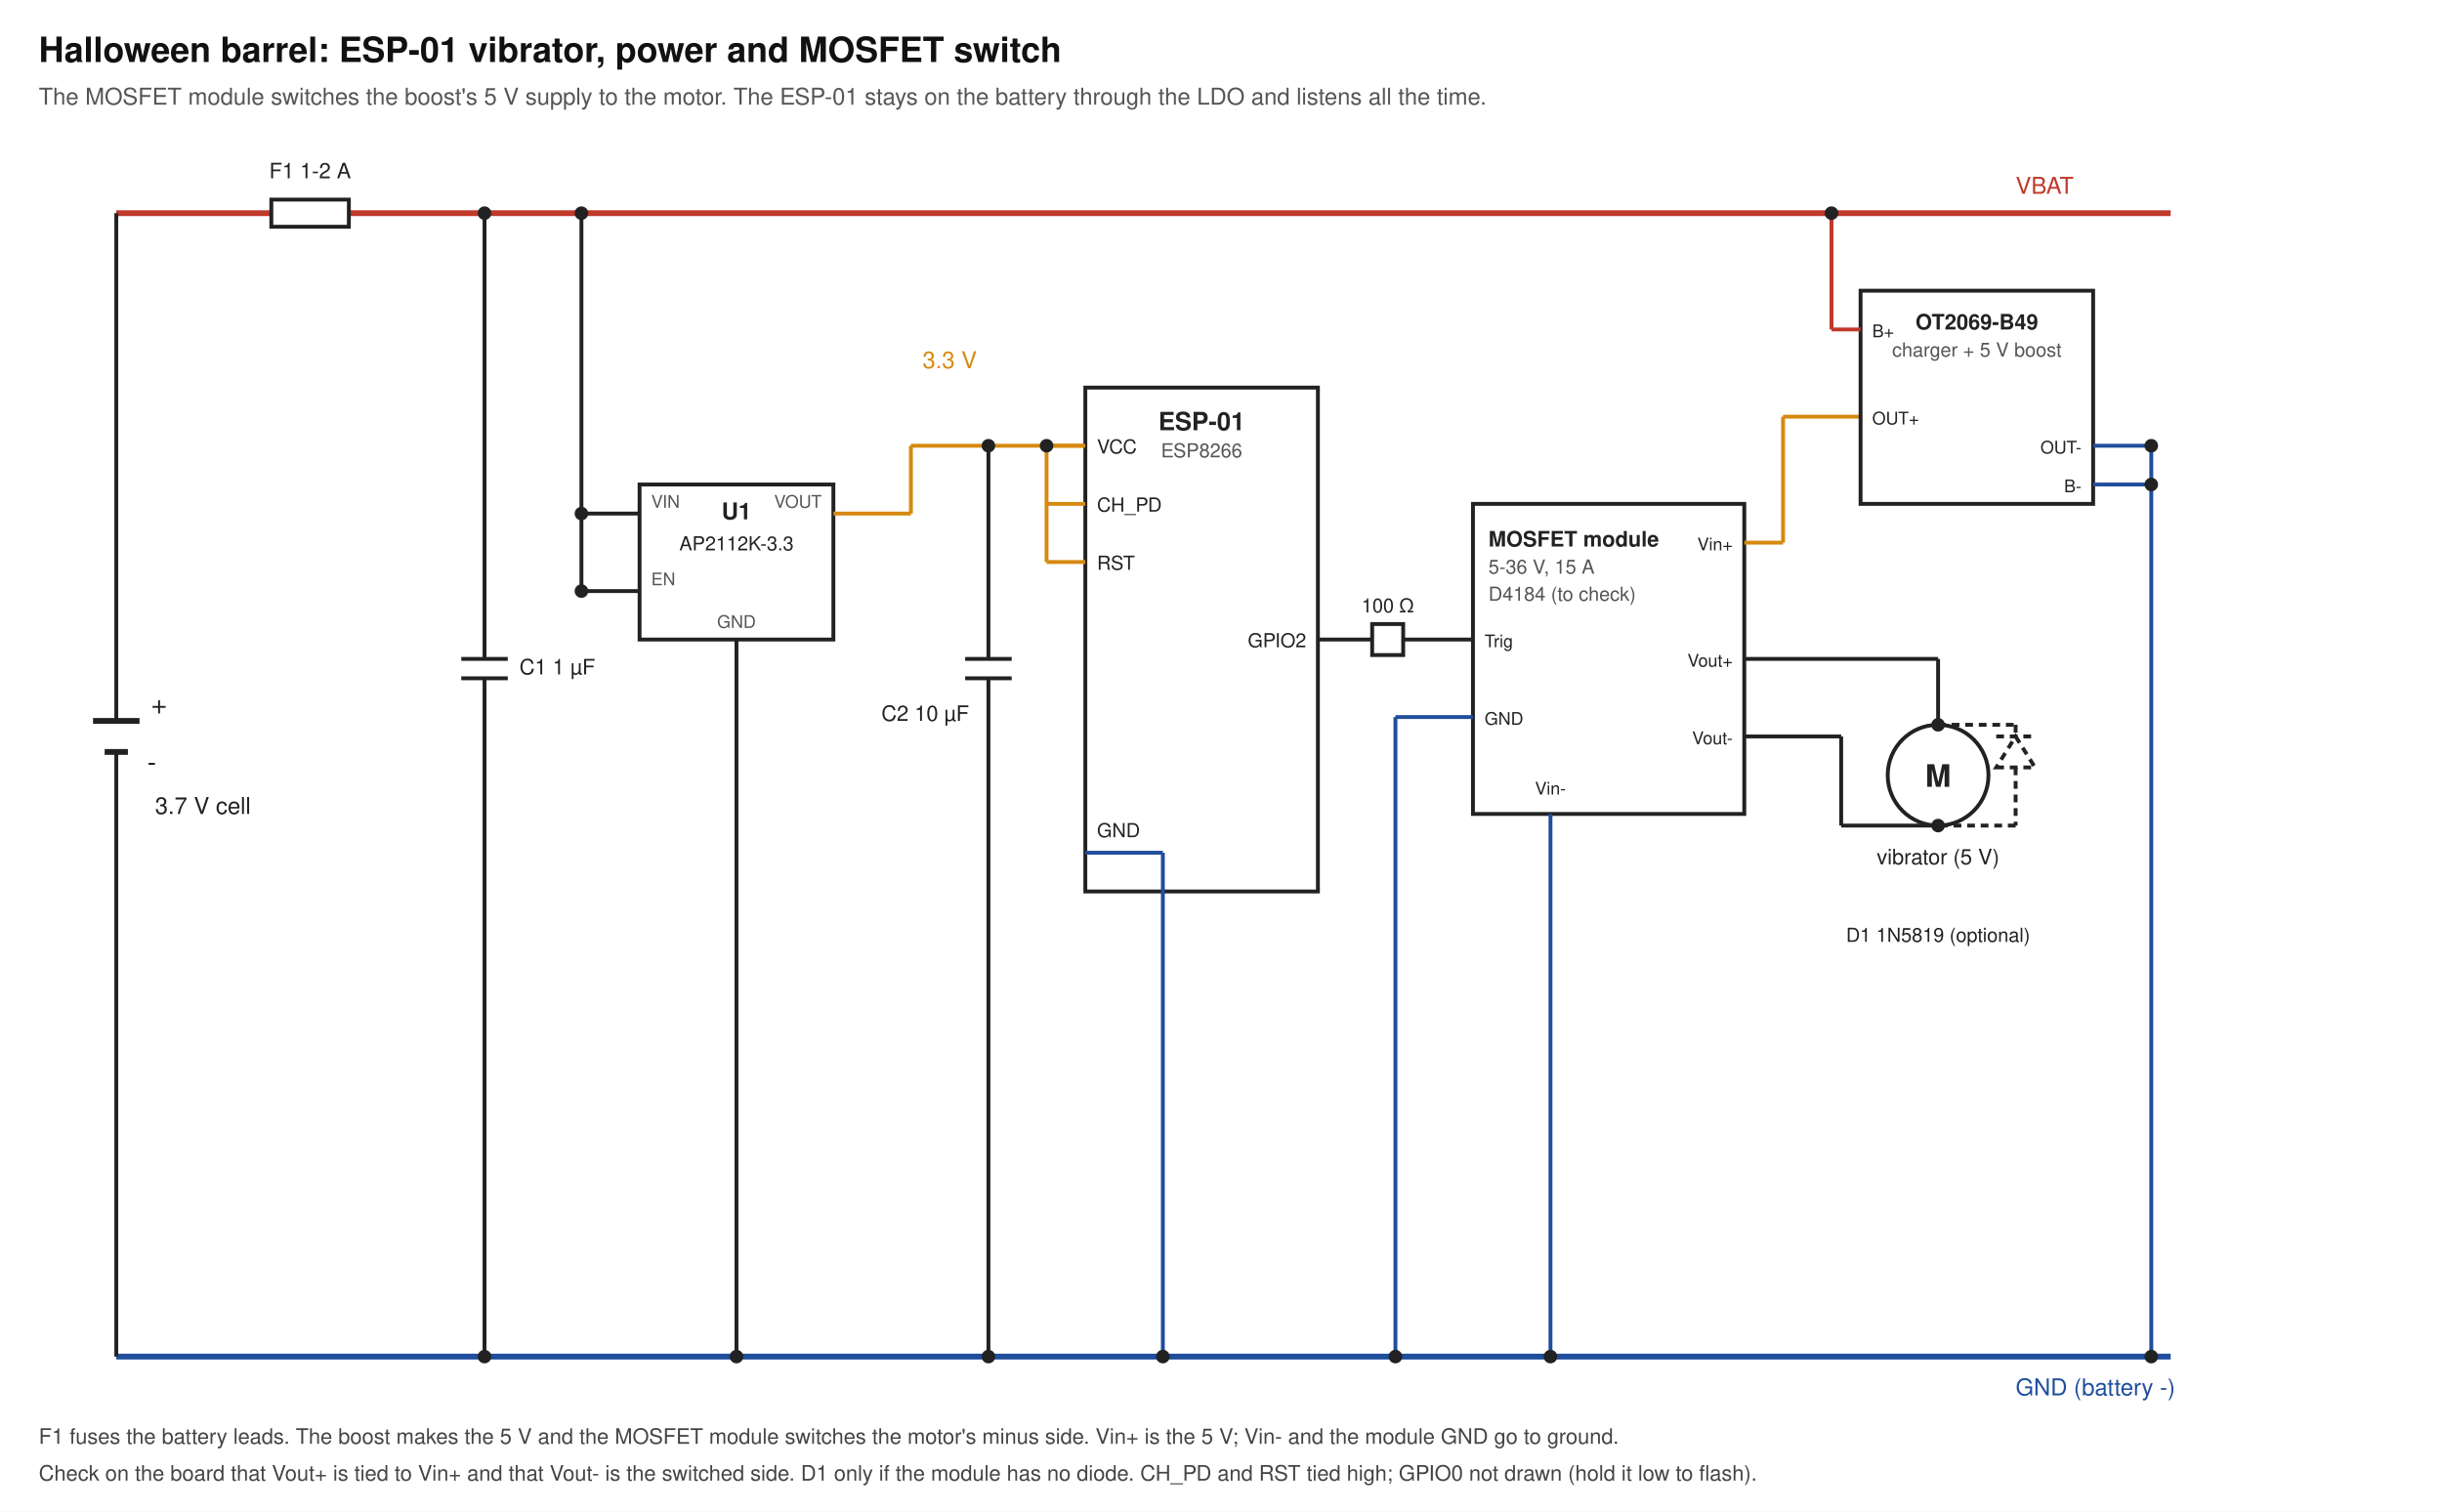
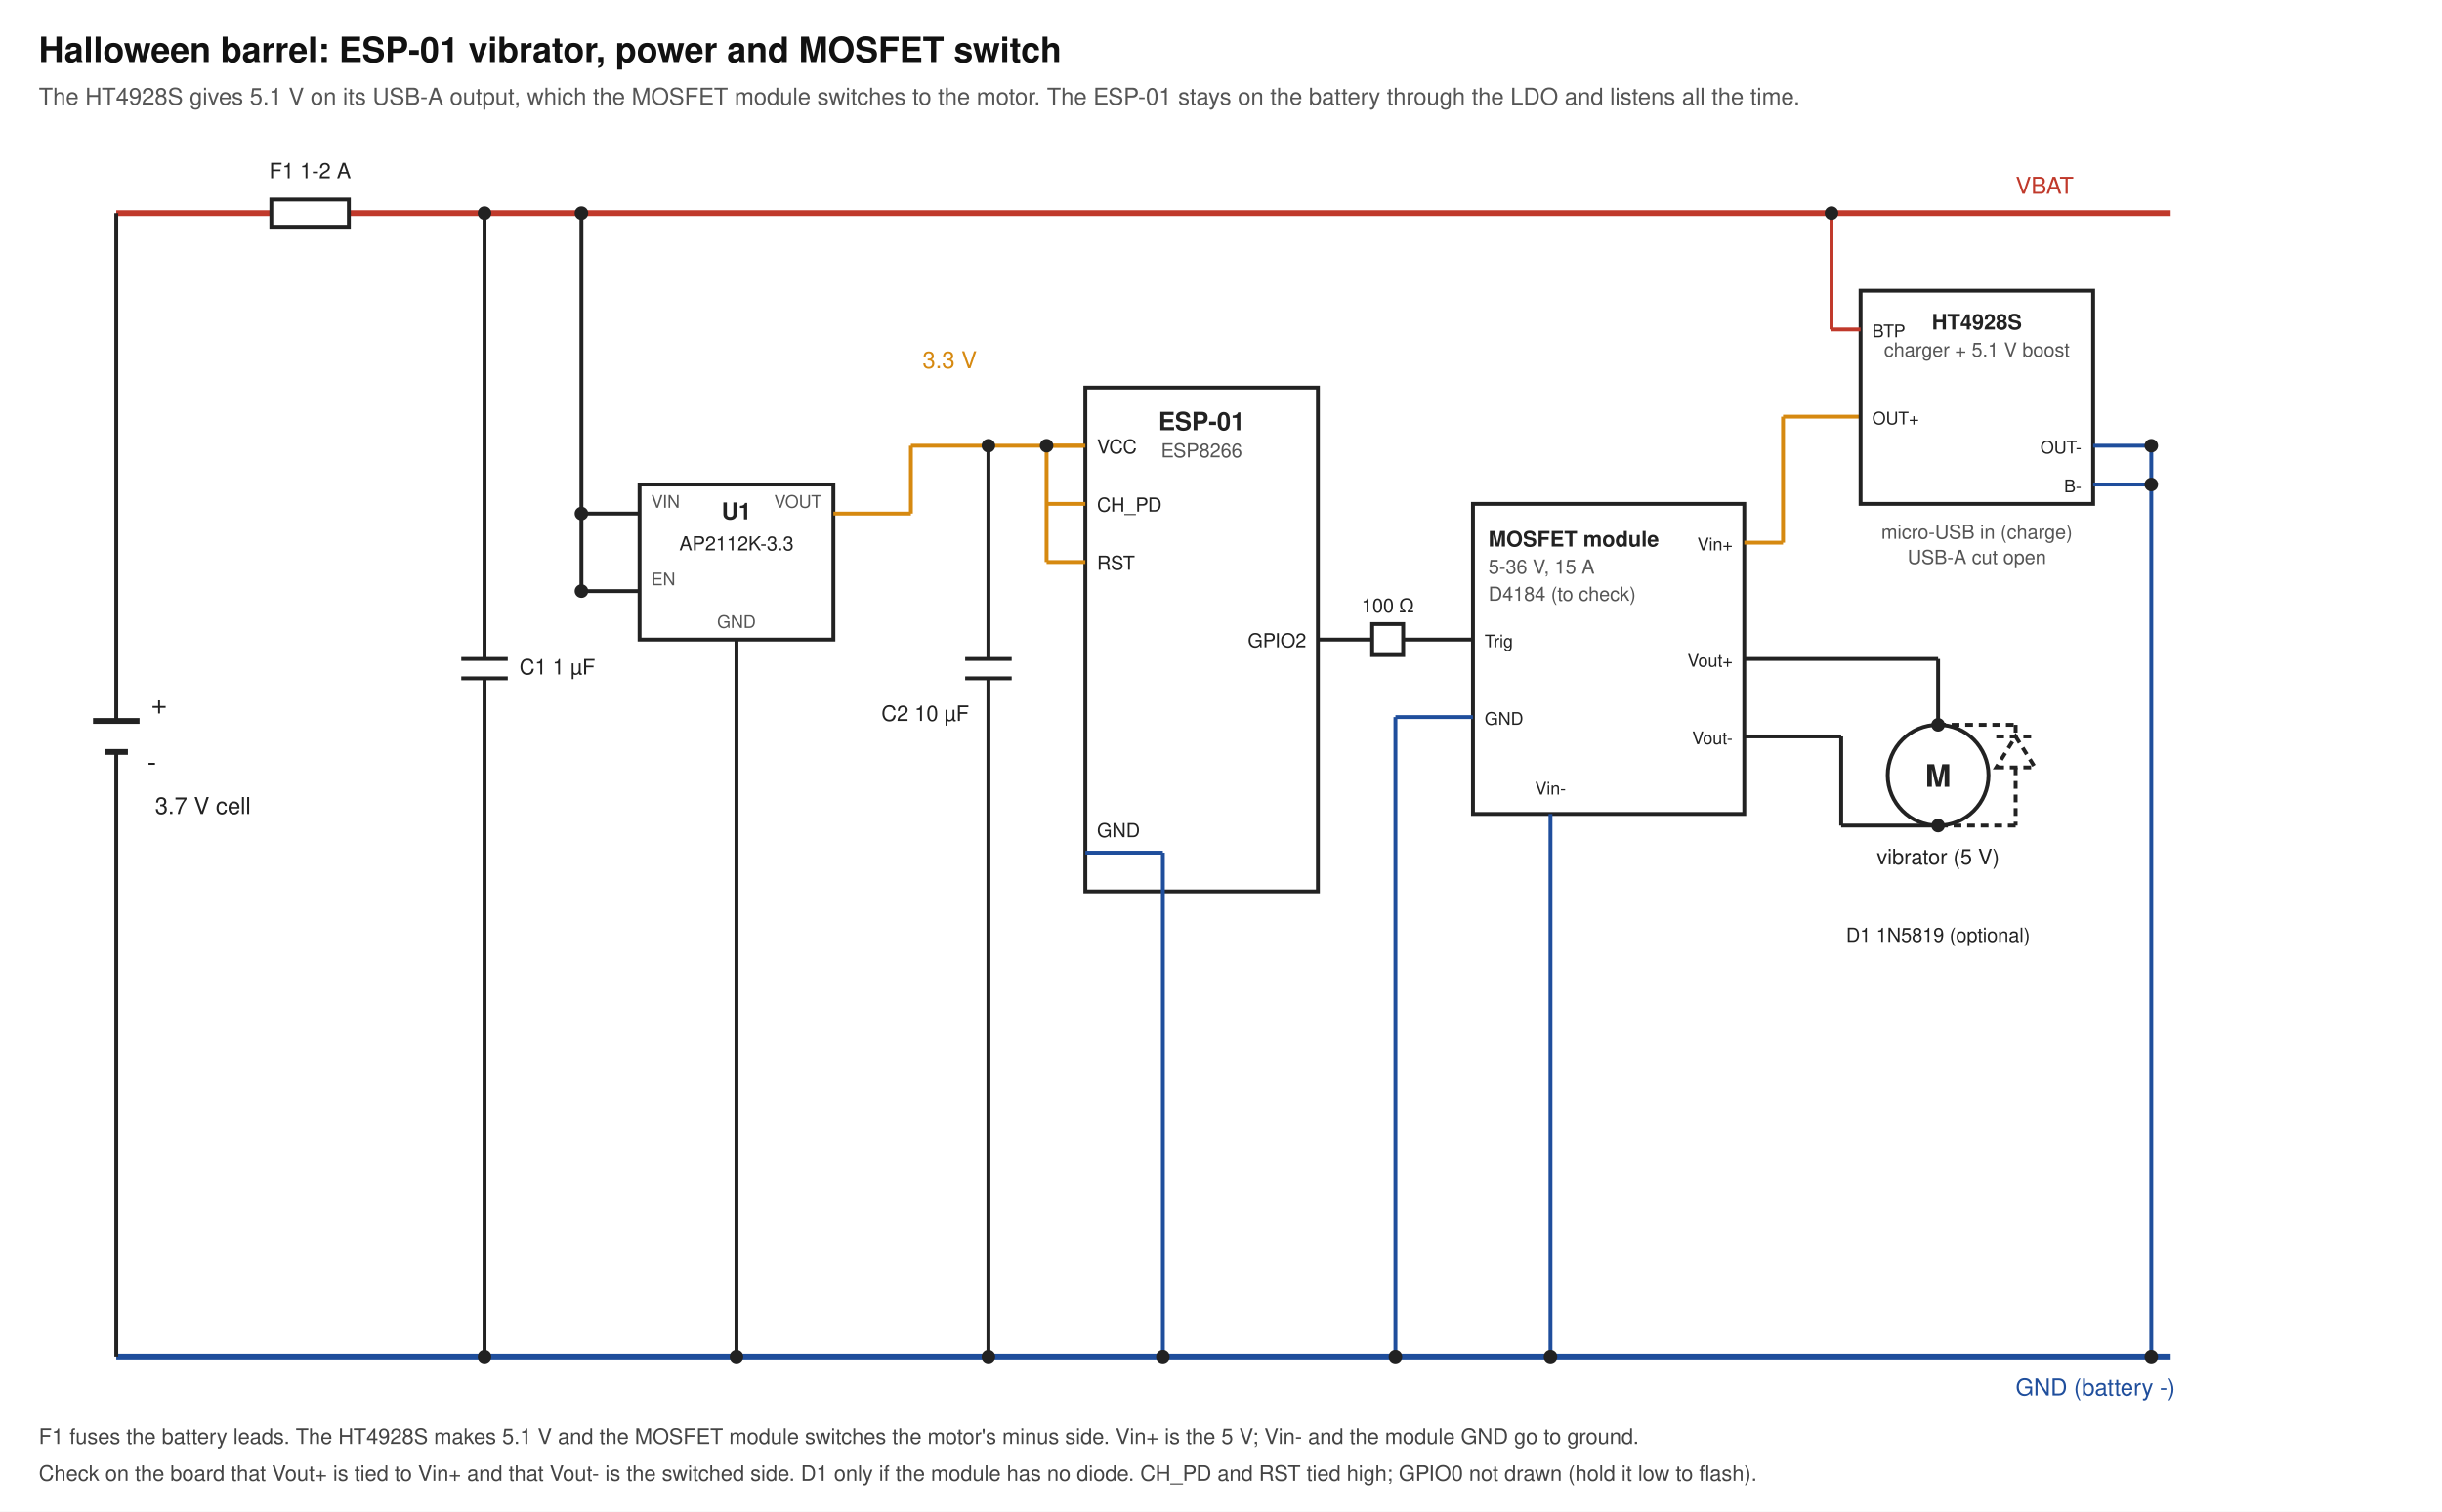
<svg xmlns="http://www.w3.org/2000/svg" viewBox="0 0 1260 780" width="1260" height="780" font-family="Helvetica, Arial, sans-serif">
  <rect width="1260" height="780" fill="#ffffff" />
  <text x="20" y="32" font-size="18" font-weight="bold" fill="#111">Halloween barrel: ESP-01 vibrator, power and MOSFET switch</text>
-   <text x="20" y="54" font-size="12" fill="#555">The MOSFET module switches the boost's 5 V supply to the motor. The ESP-01 stays on the battery through the LDO and listens all the time.</text>
+   <text x="20" y="54" font-size="12" fill="#555">The HT4928S gives 5.1 V on its USB-A output, which the MOSFET module switches to the motor. The ESP-01 stays on the battery through the LDO and listens all the time.</text>
  <line x1="60" y1="110" x2="1120" y2="110" stroke="#c0392b" stroke-width="3" />
  <text x="1040" y="100" font-size="12" fill="#c0392b">VBAT</text>
  <line x1="60" y1="700" x2="1120" y2="700" stroke="#1f4e9c" stroke-width="3" />
  <text x="1040" y="720" font-size="12" fill="#1f4e9c">GND (battery -)</text>
  <line x1="60" y1="110" x2="60" y2="372" stroke="#222" stroke-width="2" />
  <line x1="48" y1="372" x2="72" y2="372" stroke="#222" stroke-width="3" />
  <line x1="54" y1="388" x2="66" y2="388" stroke="#222" stroke-width="3" />
  <line x1="60" y1="388" x2="60" y2="700" stroke="#222" stroke-width="2" />
  <text x="78" y="368" font-size="14" fill="#222">+</text>
  <text x="76" y="398" font-size="14" fill="#222">-</text>
  <text x="80" y="420" font-size="12" fill="#222">3.7 V cell</text>
  <rect x="140" y="103" width="40" height="14" fill="#ffffff" stroke="#222" stroke-width="2" />
  <text x="160" y="92" font-size="11" text-anchor="middle" fill="#222">F1 1-2 A</text>
  <line x1="250" y1="110" x2="250" y2="340" stroke="#222" stroke-width="2" />
  <line x1="238" y1="340" x2="262" y2="340" stroke="#222" stroke-width="2" />
  <line x1="238" y1="350" x2="262" y2="350" stroke="#222" stroke-width="2" />
  <line x1="250" y1="350" x2="250" y2="700" stroke="#222" stroke-width="2" />
  <text x="268" y="348" font-size="11" fill="#222">C1 1 µF</text>
  <rect x="330" y="250" width="100" height="80" fill="#ffffff" stroke="#222" stroke-width="2" />
  <text x="380" y="268" font-size="12" font-weight="bold" text-anchor="middle" fill="#222">U1</text>
  <text x="380" y="284" font-size="10" text-anchor="middle" fill="#222">AP2112K-3.3</text>
  <text x="336" y="262" font-size="9" fill="#555">VIN</text>
  <text x="336" y="302" font-size="9" fill="#555">EN</text>
  <text x="380" y="324" font-size="9" text-anchor="middle" fill="#555">GND</text>
  <text x="424" y="262" font-size="9" text-anchor="end" fill="#555">VOUT</text>
  <line x1="300" y1="110" x2="300" y2="305" stroke="#222" stroke-width="2" />
  <line x1="300" y1="265" x2="330" y2="265" stroke="#222" stroke-width="2" />
  <line x1="300" y1="305" x2="330" y2="305" stroke="#222" stroke-width="2" />
  <line x1="380" y1="330" x2="380" y2="700" stroke="#222" stroke-width="2" />
  <line x1="430" y1="265" x2="470" y2="265" stroke="#d68910" stroke-width="2" />
  <line x1="470" y1="265" x2="470" y2="230" stroke="#d68910" stroke-width="2" />
  <line x1="470" y1="230" x2="560" y2="230" stroke="#d68910" stroke-width="2" />
  <text x="476" y="190" font-size="12" fill="#d68910">3.3 V</text>
  <line x1="510" y1="230" x2="510" y2="340" stroke="#222" stroke-width="2" />
  <line x1="498" y1="340" x2="522" y2="340" stroke="#222" stroke-width="2" />
  <line x1="498" y1="350" x2="522" y2="350" stroke="#222" stroke-width="2" />
  <line x1="510" y1="350" x2="510" y2="700" stroke="#222" stroke-width="2" />
  <text x="500" y="372" font-size="11" text-anchor="end" fill="#222">C2 10 µF</text>
  <rect x="560" y="200" width="120" height="260" fill="#ffffff" stroke="#222" stroke-width="2" />
  <text x="620" y="222" font-size="13" font-weight="bold" text-anchor="middle" fill="#222">ESP-01</text>
  <text x="620" y="236" font-size="10" text-anchor="middle" fill="#555">ESP8266</text>
  <text x="566" y="234" font-size="10" fill="#222">VCC</text>
  <text x="566" y="264" font-size="10" fill="#222">CH_PD</text>
  <text x="566" y="294" font-size="10" fill="#222">RST</text>
  <text x="566" y="432" font-size="10" fill="#222">GND</text>
  <text x="674" y="334" font-size="10" text-anchor="end" fill="#222">GPIO2</text>
  <line x1="540" y1="230" x2="560" y2="230" stroke="#d68910" stroke-width="2" />
  <line x1="540" y1="230" x2="540" y2="290" stroke="#d68910" stroke-width="2" />
  <line x1="540" y1="260" x2="560" y2="260" stroke="#d68910" stroke-width="2" />
  <line x1="540" y1="290" x2="560" y2="290" stroke="#d68910" stroke-width="2" />
  <line x1="560" y1="440" x2="600" y2="440" stroke="#1f4e9c" stroke-width="2" />
  <line x1="600" y1="440" x2="600" y2="700" stroke="#1f4e9c" stroke-width="2" />
  <line x1="680" y1="330" x2="708" y2="330" stroke="#222" stroke-width="2" />
  <rect x="708" y="322" width="16" height="16" fill="#ffffff" stroke="#222" stroke-width="2" />
  <line x1="724" y1="330" x2="760" y2="330" stroke="#222" stroke-width="2" />
  <text x="716" y="316" font-size="10" text-anchor="middle" fill="#222">100 Ω</text>
  <rect x="760" y="260" width="140" height="160" fill="#ffffff" stroke="#222" stroke-width="2" />
  <text x="768" y="282" font-size="11" font-weight="bold" fill="#222">MOSFET module</text>
  <text x="768" y="296" font-size="10" fill="#555">5-36 V, 15 A</text>
  <text x="768" y="310" font-size="10" fill="#555">D4184 (to check)</text>
  <text x="766" y="334" font-size="9" fill="#222">Trig</text>
  <text x="766" y="374" font-size="9" fill="#222">GND</text>
  <text x="894" y="284" font-size="9" text-anchor="end" fill="#222">Vin+</text>
  <text x="894" y="344" font-size="9" text-anchor="end" fill="#222">Vout+</text>
  <text x="894" y="384" font-size="9" text-anchor="end" fill="#222">Vout-</text>
  <text x="800" y="410" font-size="9" text-anchor="middle" fill="#222">Vin-</text>
  <line x1="760" y1="370" x2="720" y2="370" stroke="#1f4e9c" stroke-width="2" />
  <line x1="720" y1="370" x2="720" y2="700" stroke="#1f4e9c" stroke-width="2" />
  <line x1="800" y1="420" x2="800" y2="700" stroke="#1f4e9c" stroke-width="2" />
  <line x1="900" y1="280" x2="920" y2="280" stroke="#d68910" stroke-width="2" />
  <line x1="920" y1="280" x2="920" y2="215" stroke="#d68910" stroke-width="2" />
  <line x1="920" y1="215" x2="960" y2="215" stroke="#d68910" stroke-width="2" />
  <line x1="900" y1="340" x2="1000" y2="340" stroke="#222" stroke-width="2" />
  <line x1="1000" y1="340" x2="1000" y2="374" stroke="#222" stroke-width="2" />
  <line x1="900" y1="380" x2="950" y2="380" stroke="#222" stroke-width="2" />
  <line x1="950" y1="380" x2="950" y2="426" stroke="#222" stroke-width="2" />
  <line x1="950" y1="426" x2="1000" y2="426" stroke="#222" stroke-width="2" />
  <rect x="960" y="150" width="120" height="110" fill="#ffffff" stroke="#222" stroke-width="2" />
-   <text x="1020" y="170" font-size="11" font-weight="bold" text-anchor="middle" fill="#222">OT2069-B49</text>
-   <text x="1020" y="184" font-size="10" text-anchor="middle" fill="#555">charger + 5 V boost</text>
-   <text x="966" y="174" font-size="9" fill="#222">B+</text>
+   <text x="1020" y="170" font-size="11" font-weight="bold" text-anchor="middle" fill="#222">HT4928S</text>
+   <text x="1020" y="184" font-size="10" text-anchor="middle" fill="#555">charger + 5.1 V boost</text>
+   <text x="966" y="174" font-size="9" fill="#222">BTP</text>
  <text x="966" y="219" font-size="9" fill="#222">OUT+</text>
  <text x="1074" y="234" font-size="9" text-anchor="end" fill="#222">OUT-</text>
  <text x="1074" y="254" font-size="9" text-anchor="end" fill="#222">B-</text>
  <line x1="960" y1="170" x2="945" y2="170" stroke="#c0392b" stroke-width="2" />
  <line x1="945" y1="170" x2="945" y2="110" stroke="#c0392b" stroke-width="2" />
  <line x1="1080" y1="250" x2="1110" y2="250" stroke="#1f4e9c" stroke-width="2" />
  <line x1="1080" y1="230" x2="1110" y2="230" stroke="#1f4e9c" stroke-width="2" />
  <line x1="1110" y1="230" x2="1110" y2="700" stroke="#1f4e9c" stroke-width="2" />
+   <text x="1020" y="278" font-size="10" text-anchor="middle" fill="#555">micro-USB in (charge)</text>
+   <text x="1020" y="291" font-size="10" text-anchor="middle" fill="#555">USB-A cut open</text>
  <circle cx="1000" cy="400" r="26" fill="#ffffff" stroke="#222" stroke-width="2" />
  <text x="1000" y="406" font-size="16" font-weight="bold" text-anchor="middle" fill="#222">M</text>
  <text x="1000" y="446" font-size="11" text-anchor="middle" fill="#222">vibrator (5 V)</text>
  <line x1="1000" y1="374" x2="1040" y2="374" stroke="#222" stroke-width="2" stroke-dasharray="4 3" />
  <line x1="1040" y1="374" x2="1040" y2="380" stroke="#222" stroke-width="2" stroke-dasharray="4 3" />
  <line x1="1030" y1="380" x2="1050" y2="380" stroke="#222" stroke-width="2" stroke-dasharray="4 3" />
  <polygon points="1030,396 1050,396 1040,380" fill="none" stroke="#222" stroke-width="2" stroke-dasharray="4 3" />
  <line x1="1040" y1="396" x2="1040" y2="426" stroke="#222" stroke-width="2" stroke-dasharray="4 3" />
  <line x1="1040" y1="426" x2="1000" y2="426" stroke="#222" stroke-width="2" stroke-dasharray="4 3" />
  <text x="1000" y="486" font-size="10" text-anchor="middle" fill="#222">D1 1N5819 (optional)</text>
  <g fill="#222">
    <circle cx="250" cy="110" r="3.5" />
    <circle cx="300" cy="110" r="3.5" />
    <circle cx="300" cy="265" r="3.5" />
    <circle cx="300" cy="305" r="3.5" />
    <circle cx="250" cy="700" r="3.5" />
    <circle cx="380" cy="700" r="3.5" />
    <circle cx="510" cy="230" r="3.5" />
    <circle cx="510" cy="700" r="3.5" />
    <circle cx="540" cy="230" r="3.5" />
    <circle cx="600" cy="700" r="3.5" />
    <circle cx="720" cy="700" r="3.5" />
    <circle cx="800" cy="700" r="3.5" />
    <circle cx="945" cy="110" r="3.5" />
    <circle cx="1110" cy="230" r="3.5" />
    <circle cx="1110" cy="250" r="3.5" />
    <circle cx="1110" cy="700" r="3.5" />
    <circle cx="1000" cy="374" r="3.5" />
    <circle cx="1000" cy="426" r="3.5" />
  </g>
-   <text x="20" y="745" font-size="11" fill="#444">F1 fuses the battery leads. The boost makes the 5 V and the MOSFET module switches the motor's minus side. Vin+ is the 5 V; Vin- and the module GND go to ground.</text>
+   <text x="20" y="745" font-size="11" fill="#444">F1 fuses the battery leads. The HT4928S makes 5.1 V and the MOSFET module switches the motor's minus side. Vin+ is the 5 V; Vin- and the module GND go to ground.</text>
  <text x="20" y="764" font-size="11" fill="#444">Check on the board that Vout+ is tied to Vin+ and that Vout- is the switched side. D1 only if the module has no diode. CH_PD and RST tied high; GPIO0 not drawn (hold it low to flash).</text>
</svg>
